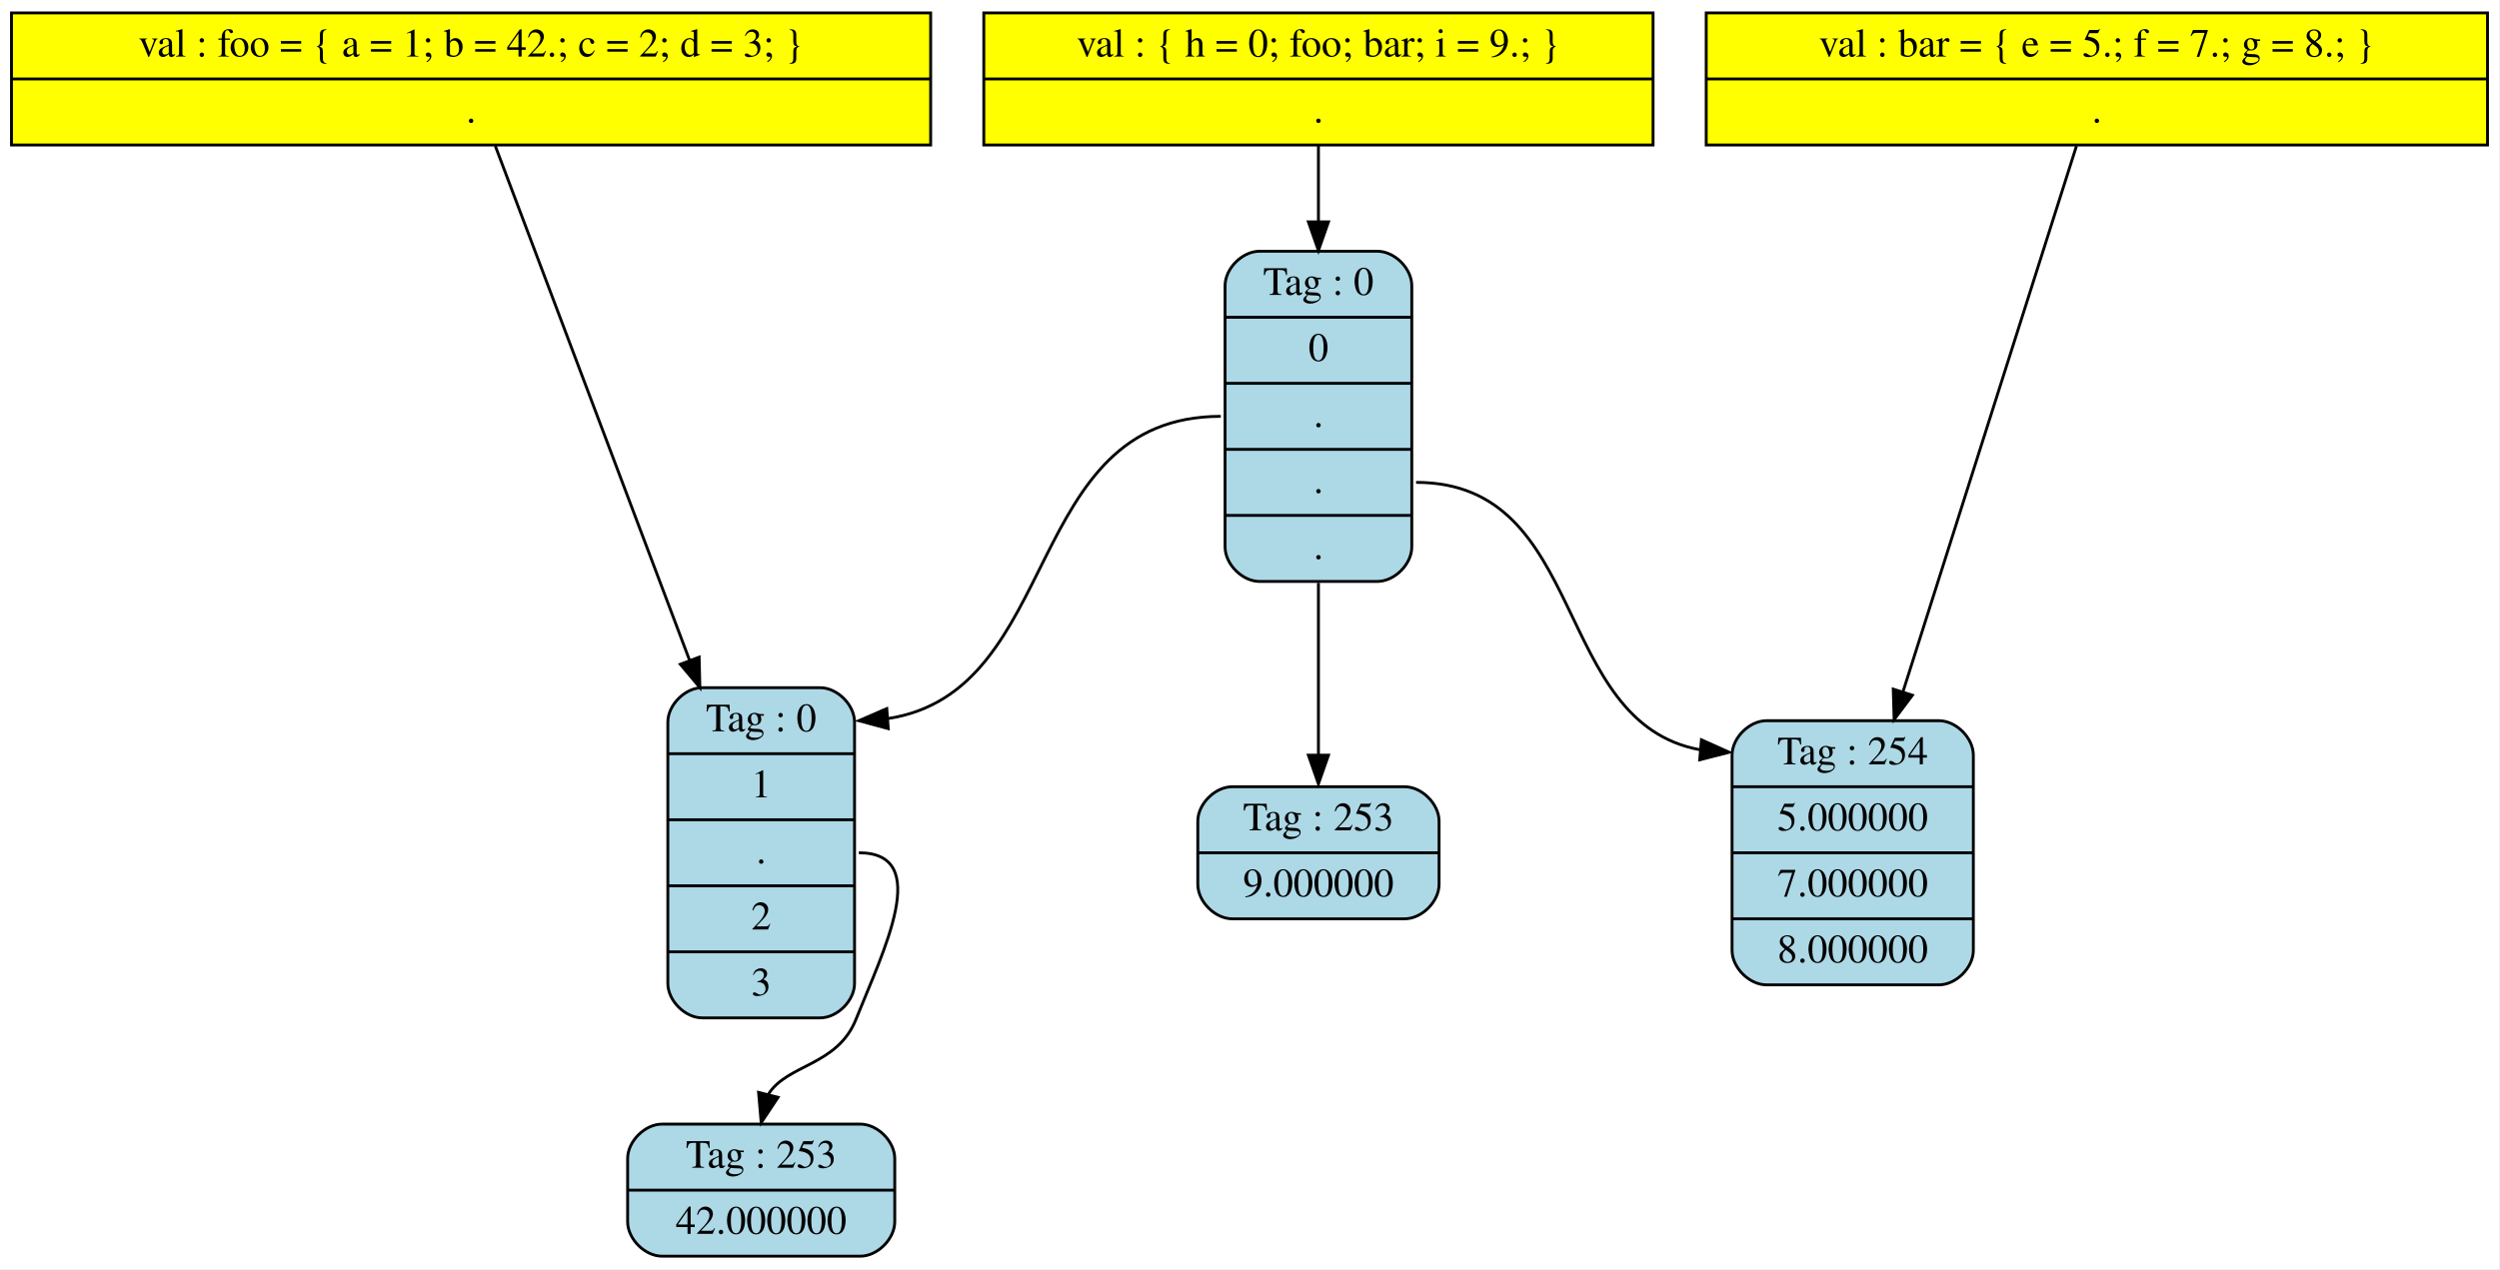
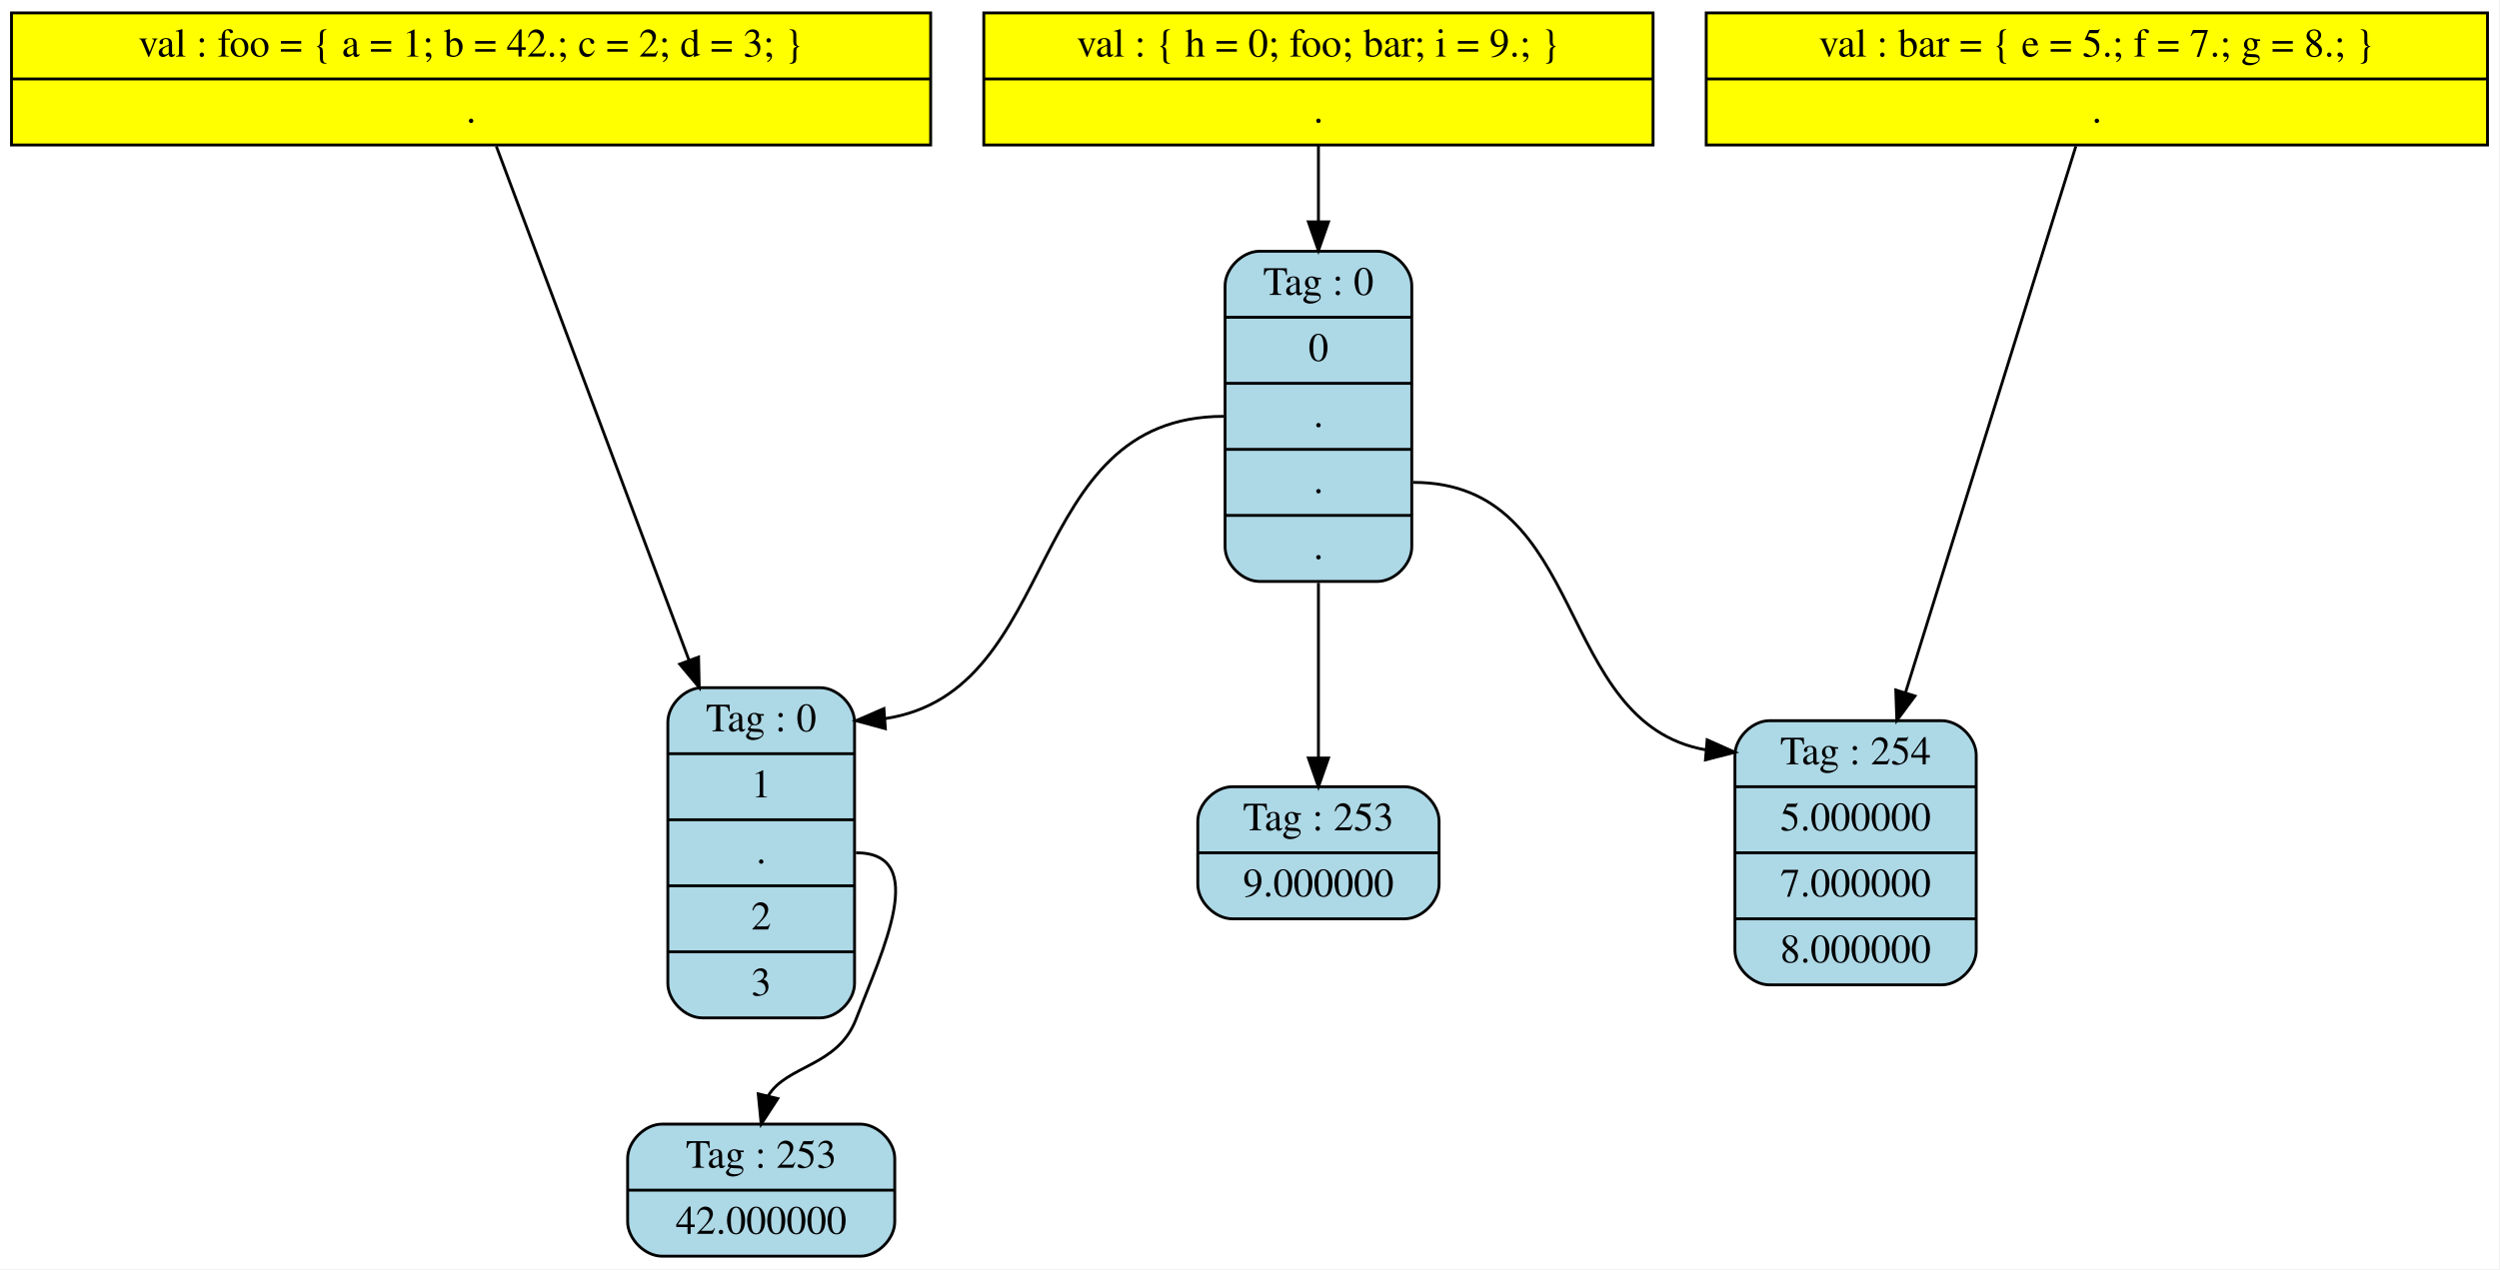
<svg xmlns="http://www.w3.org/2000/svg" width="870pt" height="442pt" viewBox="0.00 0.00 870.00 442.00">
  <g id="graph0" class="graph" transform="scale(1 1) rotate(0) translate(4 438)">
-     <polygon fill="white" stroke="none" points="-4,4 -4,-438 866,-438 866,4 -4,4" />
+     <polygon fill="#ffffff" stroke="transparent" points="-4,4 -4,-438 866,-438 866,4 -4,4" />
    <g id="node1" class="node">
-       <polygon fill="yellow" stroke="black" points="0,-387.5 0,-433.5 320,-433.5 320,-387.5 0,-387.5" />
-       <text text-anchor="middle" x="160" y="-418.3" font-family="Times,serif" font-size="14.00">val : foo = { a = 1; b = 42.; c = 2; d = 3; }</text>
-       <polyline fill="none" stroke="black" points="0,-410.5 320,-410.5 " />
-       <text text-anchor="middle" x="160" y="-395.3" font-family="Times,serif" font-size="14.00">.</text>
+       <polygon fill="#ffff00" stroke="#000000" points="0,-387.5 0,-433.5 320,-433.5 320,-387.5 0,-387.5" />
+       <text text-anchor="middle" x="160" y="-418.3" font-family="Times,serif" font-size="14.00" fill="#000000">val : foo = { a = 1; b = 42.; c = 2; d = 3; }</text>
+       <polyline fill="none" stroke="#000000" points="0,-410.5 320,-410.5 " />
+       <text text-anchor="middle" x="160" y="-395.3" font-family="Times,serif" font-size="14.00" fill="#000000">.</text>
    </g>
    <g id="node4" class="node">
-       <path fill="lightblue" stroke="black" d="M240.5,-83.5C240.5,-83.5 281.5,-83.5 281.5,-83.5 287.5,-83.5 293.5,-89.5 293.5,-95.5 293.5,-95.5 293.5,-186.5 293.5,-186.5 293.5,-192.5 287.5,-198.5 281.5,-198.5 281.5,-198.5 240.5,-198.5 240.5,-198.5 234.5,-198.5 228.5,-192.5 228.5,-186.5 228.5,-186.5 228.5,-95.5 228.5,-95.5 228.5,-89.5 234.5,-83.5 240.5,-83.5" />
-       <text text-anchor="middle" x="261" y="-183.3" font-family="Times,serif" font-size="14.00">Tag : 0</text>
-       <polyline fill="none" stroke="black" points="228.5,-175.5 293.5,-175.5 " />
-       <text text-anchor="middle" x="261" y="-160.3" font-family="Times,serif" font-size="14.00">1</text>
-       <polyline fill="none" stroke="black" points="228.5,-152.5 293.5,-152.5 " />
-       <text text-anchor="middle" x="261" y="-137.3" font-family="Times,serif" font-size="14.00">.</text>
-       <polyline fill="none" stroke="black" points="228.5,-129.5 293.5,-129.5 " />
-       <text text-anchor="middle" x="261" y="-114.3" font-family="Times,serif" font-size="14.00">2</text>
-       <polyline fill="none" stroke="black" points="228.5,-106.5 293.5,-106.5 " />
-       <text text-anchor="middle" x="261" y="-91.3" font-family="Times,serif" font-size="14.00">3</text>
+       <path fill="#add8e6" stroke="#000000" d="M240.5,-83.5C240.5,-83.5 281.5,-83.5 281.5,-83.5 287.5,-83.5 293.5,-89.5 293.5,-95.5 293.5,-95.5 293.5,-186.5 293.5,-186.5 293.5,-192.5 287.5,-198.5 281.5,-198.5 281.5,-198.5 240.5,-198.5 240.5,-198.5 234.5,-198.5 228.5,-192.5 228.5,-186.5 228.5,-186.5 228.5,-95.5 228.5,-95.5 228.5,-89.5 234.5,-83.5 240.5,-83.5" />
+       <text text-anchor="middle" x="261" y="-183.3" font-family="Times,serif" font-size="14.00" fill="#000000">Tag : 0</text>
+       <polyline fill="none" stroke="#000000" points="228.5,-175.5 293.5,-175.5 " />
+       <text text-anchor="middle" x="261" y="-160.3" font-family="Times,serif" font-size="14.00" fill="#000000">1</text>
+       <polyline fill="none" stroke="#000000" points="228.5,-152.5 293.5,-152.5 " />
+       <text text-anchor="middle" x="261" y="-137.3" font-family="Times,serif" font-size="14.00" fill="#000000">.</text>
+       <polyline fill="none" stroke="#000000" points="228.5,-129.5 293.5,-129.5 " />
+       <text text-anchor="middle" x="261" y="-114.3" font-family="Times,serif" font-size="14.00" fill="#000000">2</text>
+       <polyline fill="none" stroke="#000000" points="228.5,-106.5 293.5,-106.5 " />
+       <text text-anchor="middle" x="261" y="-91.3" font-family="Times,serif" font-size="14.00" fill="#000000">3</text>
    </g>
    <g id="edge1" class="edge">
-       <path fill="none" stroke="black" d="M168.437,-387.153C183.146,-348.198 214.013,-266.446 236.057,-208.061" />
-       <polygon fill="black" stroke="black" points="239.395,-209.131 239.653,-198.539 232.846,-206.658 239.395,-209.131" />
+       <path fill="none" stroke="#000000" d="M168.786,-387.055C183.584,-347.569 214.002,-266.406 235.859,-208.083" />
+       <polygon fill="#000000" stroke="#000000" points="239.194,-209.158 239.426,-198.566 232.639,-206.702 239.194,-209.158" />
    </g>
    <g id="node2" class="node">
-       <polygon fill="yellow" stroke="black" points="590,-387.5 590,-433.5 862,-433.5 862,-387.5 590,-387.5" />
-       <text text-anchor="middle" x="726" y="-418.3" font-family="Times,serif" font-size="14.00">val : bar = { e = 5.; f = 7.; g = 8.; }</text>
-       <polyline fill="none" stroke="black" points="590,-410.5 862,-410.5 " />
-       <text text-anchor="middle" x="726" y="-395.3" font-family="Times,serif" font-size="14.00">.</text>
+       <polygon fill="#ffff00" stroke="#000000" points="590,-387.5 590,-433.5 862,-433.5 862,-387.5 590,-387.5" />
+       <text text-anchor="middle" x="726" y="-418.3" font-family="Times,serif" font-size="14.00" fill="#000000">val : bar = { e = 5.; f = 7.; g = 8.; }</text>
+       <polyline fill="none" stroke="#000000" points="590,-410.5 862,-410.5 " />
+       <text text-anchor="middle" x="726" y="-395.3" font-family="Times,serif" font-size="14.00" fill="#000000">.</text>
    </g>
    <g id="node6" class="node">
-       <path fill="lightblue" stroke="black" d="M611,-95C611,-95 671,-95 671,-95 677,-95 683,-101 683,-107 683,-107 683,-175 683,-175 683,-181 677,-187 671,-187 671,-187 611,-187 611,-187 605,-187 599,-181 599,-175 599,-175 599,-107 599,-107 599,-101 605,-95 611,-95" />
-       <text text-anchor="middle" x="641" y="-171.8" font-family="Times,serif" font-size="14.00">Tag : 254</text>
-       <polyline fill="none" stroke="black" points="599,-164 683,-164 " />
-       <text text-anchor="middle" x="641" y="-148.8" font-family="Times,serif" font-size="14.00">5.000000</text>
-       <polyline fill="none" stroke="black" points="599,-141 683,-141 " />
-       <text text-anchor="middle" x="641" y="-125.8" font-family="Times,serif" font-size="14.00">7.000000</text>
-       <polyline fill="none" stroke="black" points="599,-118 683,-118 " />
-       <text text-anchor="middle" x="641" y="-102.8" font-family="Times,serif" font-size="14.00">8.000000</text>
+       <path fill="#add8e6" stroke="#000000" d="M612,-95C612,-95 672,-95 672,-95 678,-95 684,-101 684,-107 684,-107 684,-175 684,-175 684,-181 678,-187 672,-187 672,-187 612,-187 612,-187 606,-187 600,-181 600,-175 600,-175 600,-107 600,-107 600,-101 606,-95 612,-95" />
+       <text text-anchor="middle" x="642" y="-171.8" font-family="Times,serif" font-size="14.00" fill="#000000">Tag : 254</text>
+       <polyline fill="none" stroke="#000000" points="600,-164 684,-164 " />
+       <text text-anchor="middle" x="642" y="-148.8" font-family="Times,serif" font-size="14.00" fill="#000000">5.000000</text>
+       <polyline fill="none" stroke="#000000" points="600,-141 684,-141 " />
+       <text text-anchor="middle" x="642" y="-125.8" font-family="Times,serif" font-size="14.00" fill="#000000">7.000000</text>
+       <polyline fill="none" stroke="#000000" points="600,-118 684,-118 " />
+       <text text-anchor="middle" x="642" y="-102.8" font-family="Times,serif" font-size="14.00" fill="#000000">8.000000</text>
    </g>
    <g id="edge3" class="edge">
-       <path fill="none" stroke="black" d="M718.899,-387.153C705.736,-345.726 677.192,-255.899 658.555,-197.246" />
-       <polygon fill="black" stroke="black" points="661.789,-195.866 655.425,-187.395 655.118,-197.986 661.789,-195.866" />
+       <path fill="none" stroke="#000000" d="M718.692,-387.055C705.58,-344.987 677.724,-255.614 659.44,-196.953" />
+       <polygon fill="#000000" stroke="#000000" points="662.685,-195.601 656.368,-187.096 656.002,-197.685 662.685,-195.601" />
    </g>
    <g id="node3" class="node">
-       <polygon fill="yellow" stroke="black" points="338.5,-387.5 338.5,-433.5 571.5,-433.5 571.5,-387.5 338.5,-387.5" />
-       <text text-anchor="middle" x="455" y="-418.3" font-family="Times,serif" font-size="14.00">val : { h = 0; foo; bar; i = 9.; }</text>
-       <polyline fill="none" stroke="black" points="338.5,-410.5 571.5,-410.5 " />
-       <text text-anchor="middle" x="455" y="-395.3" font-family="Times,serif" font-size="14.00">.</text>
+       <polygon fill="#ffff00" stroke="#000000" points="338.5,-387.5 338.5,-433.5 571.5,-433.5 571.5,-387.5 338.5,-387.5" />
+       <text text-anchor="middle" x="455" y="-418.3" font-family="Times,serif" font-size="14.00" fill="#000000">val : { h = 0; foo; bar; i = 9.; }</text>
+       <polyline fill="none" stroke="#000000" points="338.5,-410.5 571.5,-410.5 " />
+       <text text-anchor="middle" x="455" y="-395.3" font-family="Times,serif" font-size="14.00" fill="#000000">.</text>
    </g>
    <g id="node7" class="node">
-       <path fill="lightblue" stroke="black" d="M434.5,-235.5C434.5,-235.5 475.5,-235.5 475.5,-235.5 481.5,-235.5 487.5,-241.5 487.5,-247.5 487.5,-247.5 487.5,-338.5 487.5,-338.5 487.5,-344.5 481.5,-350.5 475.5,-350.5 475.5,-350.5 434.5,-350.5 434.5,-350.5 428.5,-350.5 422.5,-344.5 422.5,-338.5 422.5,-338.5 422.5,-247.5 422.5,-247.5 422.5,-241.5 428.5,-235.5 434.5,-235.5" />
-       <text text-anchor="middle" x="455" y="-335.3" font-family="Times,serif" font-size="14.00">Tag : 0</text>
-       <polyline fill="none" stroke="black" points="422.5,-327.5 487.5,-327.5 " />
-       <text text-anchor="middle" x="455" y="-312.3" font-family="Times,serif" font-size="14.00">0</text>
-       <polyline fill="none" stroke="black" points="422.5,-304.5 487.5,-304.5 " />
-       <text text-anchor="middle" x="455" y="-289.3" font-family="Times,serif" font-size="14.00">.</text>
-       <polyline fill="none" stroke="black" points="422.5,-281.5 487.5,-281.5 " />
-       <text text-anchor="middle" x="455" y="-266.3" font-family="Times,serif" font-size="14.00">.</text>
-       <polyline fill="none" stroke="black" points="422.5,-258.5 487.5,-258.5 " />
-       <text text-anchor="middle" x="455" y="-243.3" font-family="Times,serif" font-size="14.00">.</text>
+       <path fill="#add8e6" stroke="#000000" d="M434.5,-235.5C434.5,-235.5 475.5,-235.5 475.5,-235.5 481.5,-235.5 487.5,-241.5 487.5,-247.5 487.5,-247.5 487.5,-338.5 487.5,-338.5 487.5,-344.5 481.5,-350.5 475.5,-350.5 475.5,-350.5 434.5,-350.5 434.5,-350.5 428.5,-350.5 422.5,-344.5 422.5,-338.5 422.5,-338.5 422.5,-247.5 422.5,-247.5 422.5,-241.5 428.5,-235.5 434.5,-235.5" />
+       <text text-anchor="middle" x="455" y="-335.3" font-family="Times,serif" font-size="14.00" fill="#000000">Tag : 0</text>
+       <polyline fill="none" stroke="#000000" points="422.5,-327.5 487.5,-327.5 " />
+       <text text-anchor="middle" x="455" y="-312.3" font-family="Times,serif" font-size="14.00" fill="#000000">0</text>
+       <polyline fill="none" stroke="#000000" points="422.5,-304.5 487.5,-304.5 " />
+       <text text-anchor="middle" x="455" y="-289.3" font-family="Times,serif" font-size="14.00" fill="#000000">.</text>
+       <polyline fill="none" stroke="#000000" points="422.5,-281.5 487.5,-281.5 " />
+       <text text-anchor="middle" x="455" y="-266.3" font-family="Times,serif" font-size="14.00" fill="#000000">.</text>
+       <polyline fill="none" stroke="#000000" points="422.5,-258.5 487.5,-258.5 " />
+       <text text-anchor="middle" x="455" y="-243.3" font-family="Times,serif" font-size="14.00" fill="#000000">.</text>
    </g>
    <g id="edge4" class="edge">
-       <path fill="none" stroke="black" d="M455,-387.23C455,-379.528 455,-370.451 455,-361.035" />
-       <polygon fill="black" stroke="black" points="458.5,-360.735 455,-350.735 451.5,-360.735 458.5,-360.735" />
+       <path fill="none" stroke="#000000" d="M455,-387.286C455,-379.526 455,-370.44 455,-361.029" />
+       <polygon fill="#000000" stroke="#000000" points="458.5,-360.736 455,-350.736 451.5,-360.736 458.5,-360.736" />
    </g>
    <g id="node5" class="node">
-       <path fill="lightblue" stroke="black" d="M226.5,-0.5C226.5,-0.5 295.5,-0.5 295.5,-0.5 301.5,-0.5 307.5,-6.5 307.5,-12.5 307.5,-12.5 307.5,-34.5 307.5,-34.5 307.5,-40.5 301.5,-46.5 295.5,-46.5 295.5,-46.5 226.5,-46.5 226.5,-46.5 220.5,-46.5 214.5,-40.5 214.5,-34.5 214.5,-34.5 214.5,-12.5 214.5,-12.5 214.5,-6.5 220.5,-0.5 226.5,-0.5" />
-       <text text-anchor="middle" x="261" y="-31.3" font-family="Times,serif" font-size="14.00">Tag : 253</text>
-       <polyline fill="none" stroke="black" points="214.5,-23.5 307.5,-23.5 " />
-       <text text-anchor="middle" x="261" y="-8.3" font-family="Times,serif" font-size="14.00">42.000000</text>
+       <path fill="#add8e6" stroke="#000000" d="M226.5,-.5C226.5,-.5 295.5,-.5 295.5,-.5 301.5,-.5 307.5,-6.5 307.5,-12.5 307.5,-12.5 307.5,-34.5 307.5,-34.5 307.5,-40.5 301.5,-46.5 295.5,-46.5 295.5,-46.5 226.5,-46.5 226.5,-46.5 220.5,-46.5 214.5,-40.5 214.5,-34.5 214.5,-34.5 214.5,-12.5 214.5,-12.5 214.5,-6.5 220.5,-.5 226.5,-.5" />
+       <text text-anchor="middle" x="261" y="-31.3" font-family="Times,serif" font-size="14.00" fill="#000000">Tag : 253</text>
+       <polyline fill="none" stroke="#000000" points="214.5,-23.5 307.5,-23.5 " />
+       <text text-anchor="middle" x="261" y="-8.3" font-family="Times,serif" font-size="14.00" fill="#000000">42.000000</text>
    </g>
    <g id="edge2" class="edge">
-       <path fill="none" stroke="black" d="M295,-141C320.782,-141 303.553,-106.946 294,-83 287.528,-66.778 270.104,-67.407 263.544,-56.962" />
-       <polygon fill="black" stroke="black" points="266.866,-55.823 261,-47 260.083,-57.555 266.866,-55.823" />
+       <path fill="none" stroke="#000000" d="M294,-141C319.778,-141 303.262,-107.056 294,-83 287.615,-66.418 269.821,-67.123 263.372,-56.24" />
+       <polygon fill="#000000" stroke="#000000" points="266.767,-55.388 261,-46.5 259.966,-57.044 266.767,-55.388" />
    </g>
    <g id="edge5" class="edge">
-       <path fill="none" stroke="black" d="M421,-293C351.392,-293 366.416,-197.099 305.073,-187.733" />
-       <polygon fill="black" stroke="black" points="305.228,-184.236 295,-187 304.719,-191.217 305.228,-184.236" />
+       <path fill="none" stroke="#000000" d="M422,-293C351.743,-293 366.16,-197.099 304.172,-187.733" />
+       <polygon fill="#000000" stroke="#000000" points="304.226,-184.228 294,-187 303.722,-191.21 304.226,-184.228" />
    </g>
    <g id="edge6" class="edge">
-       <path fill="none" stroke="black" d="M489,-270C549.347,-270 535.909,-186.347 587.898,-176.871" />
-       <polygon fill="black" stroke="black" points="588.337,-180.346 598,-176 587.736,-173.372 588.337,-180.346" />
+       <path fill="none" stroke="#000000" d="M488,-270C549.305,-270 536.784,-186.347 589.726,-176.87" />
+       <polygon fill="#000000" stroke="#000000" points="590.331,-180.332 600,-176 589.74,-173.357 590.331,-180.332" />
    </g>
    <g id="node8" class="node">
-       <path fill="lightblue" stroke="black" d="M425,-118C425,-118 485,-118 485,-118 491,-118 497,-124 497,-130 497,-130 497,-152 497,-152 497,-158 491,-164 485,-164 485,-164 425,-164 425,-164 419,-164 413,-158 413,-152 413,-152 413,-130 413,-130 413,-124 419,-118 425,-118" />
-       <text text-anchor="middle" x="455" y="-148.8" font-family="Times,serif" font-size="14.00">Tag : 253</text>
-       <polyline fill="none" stroke="black" points="413,-141 497,-141 " />
-       <text text-anchor="middle" x="455" y="-125.8" font-family="Times,serif" font-size="14.00">9.000000</text>
+       <path fill="#add8e6" stroke="#000000" d="M425,-118C425,-118 485,-118 485,-118 491,-118 497,-124 497,-130 497,-130 497,-152 497,-152 497,-158 491,-164 485,-164 485,-164 425,-164 425,-164 419,-164 413,-158 413,-152 413,-152 413,-130 413,-130 413,-124 419,-118 425,-118" />
+       <text text-anchor="middle" x="455" y="-148.8" font-family="Times,serif" font-size="14.00" fill="#000000">Tag : 253</text>
+       <polyline fill="none" stroke="#000000" points="413,-141 497,-141 " />
+       <text text-anchor="middle" x="455" y="-125.8" font-family="Times,serif" font-size="14.00" fill="#000000">9.000000</text>
    </g>
    <g id="edge7" class="edge">
-       <path fill="none" stroke="black" d="M455,-235C455,-207.535 455,-198.254 455,-175.051" />
-       <polygon fill="black" stroke="black" points="458.5,-175 455,-165 451.5,-175 458.5,-175" />
+       <path fill="none" stroke="#000000" d="M455,-235C455,-207.142 455,-197.73 455,-174.195" />
+       <polygon fill="#000000" stroke="#000000" points="458.5,-174 455,-164 451.5,-174 458.5,-174" />
    </g>
  </g>
</svg>
